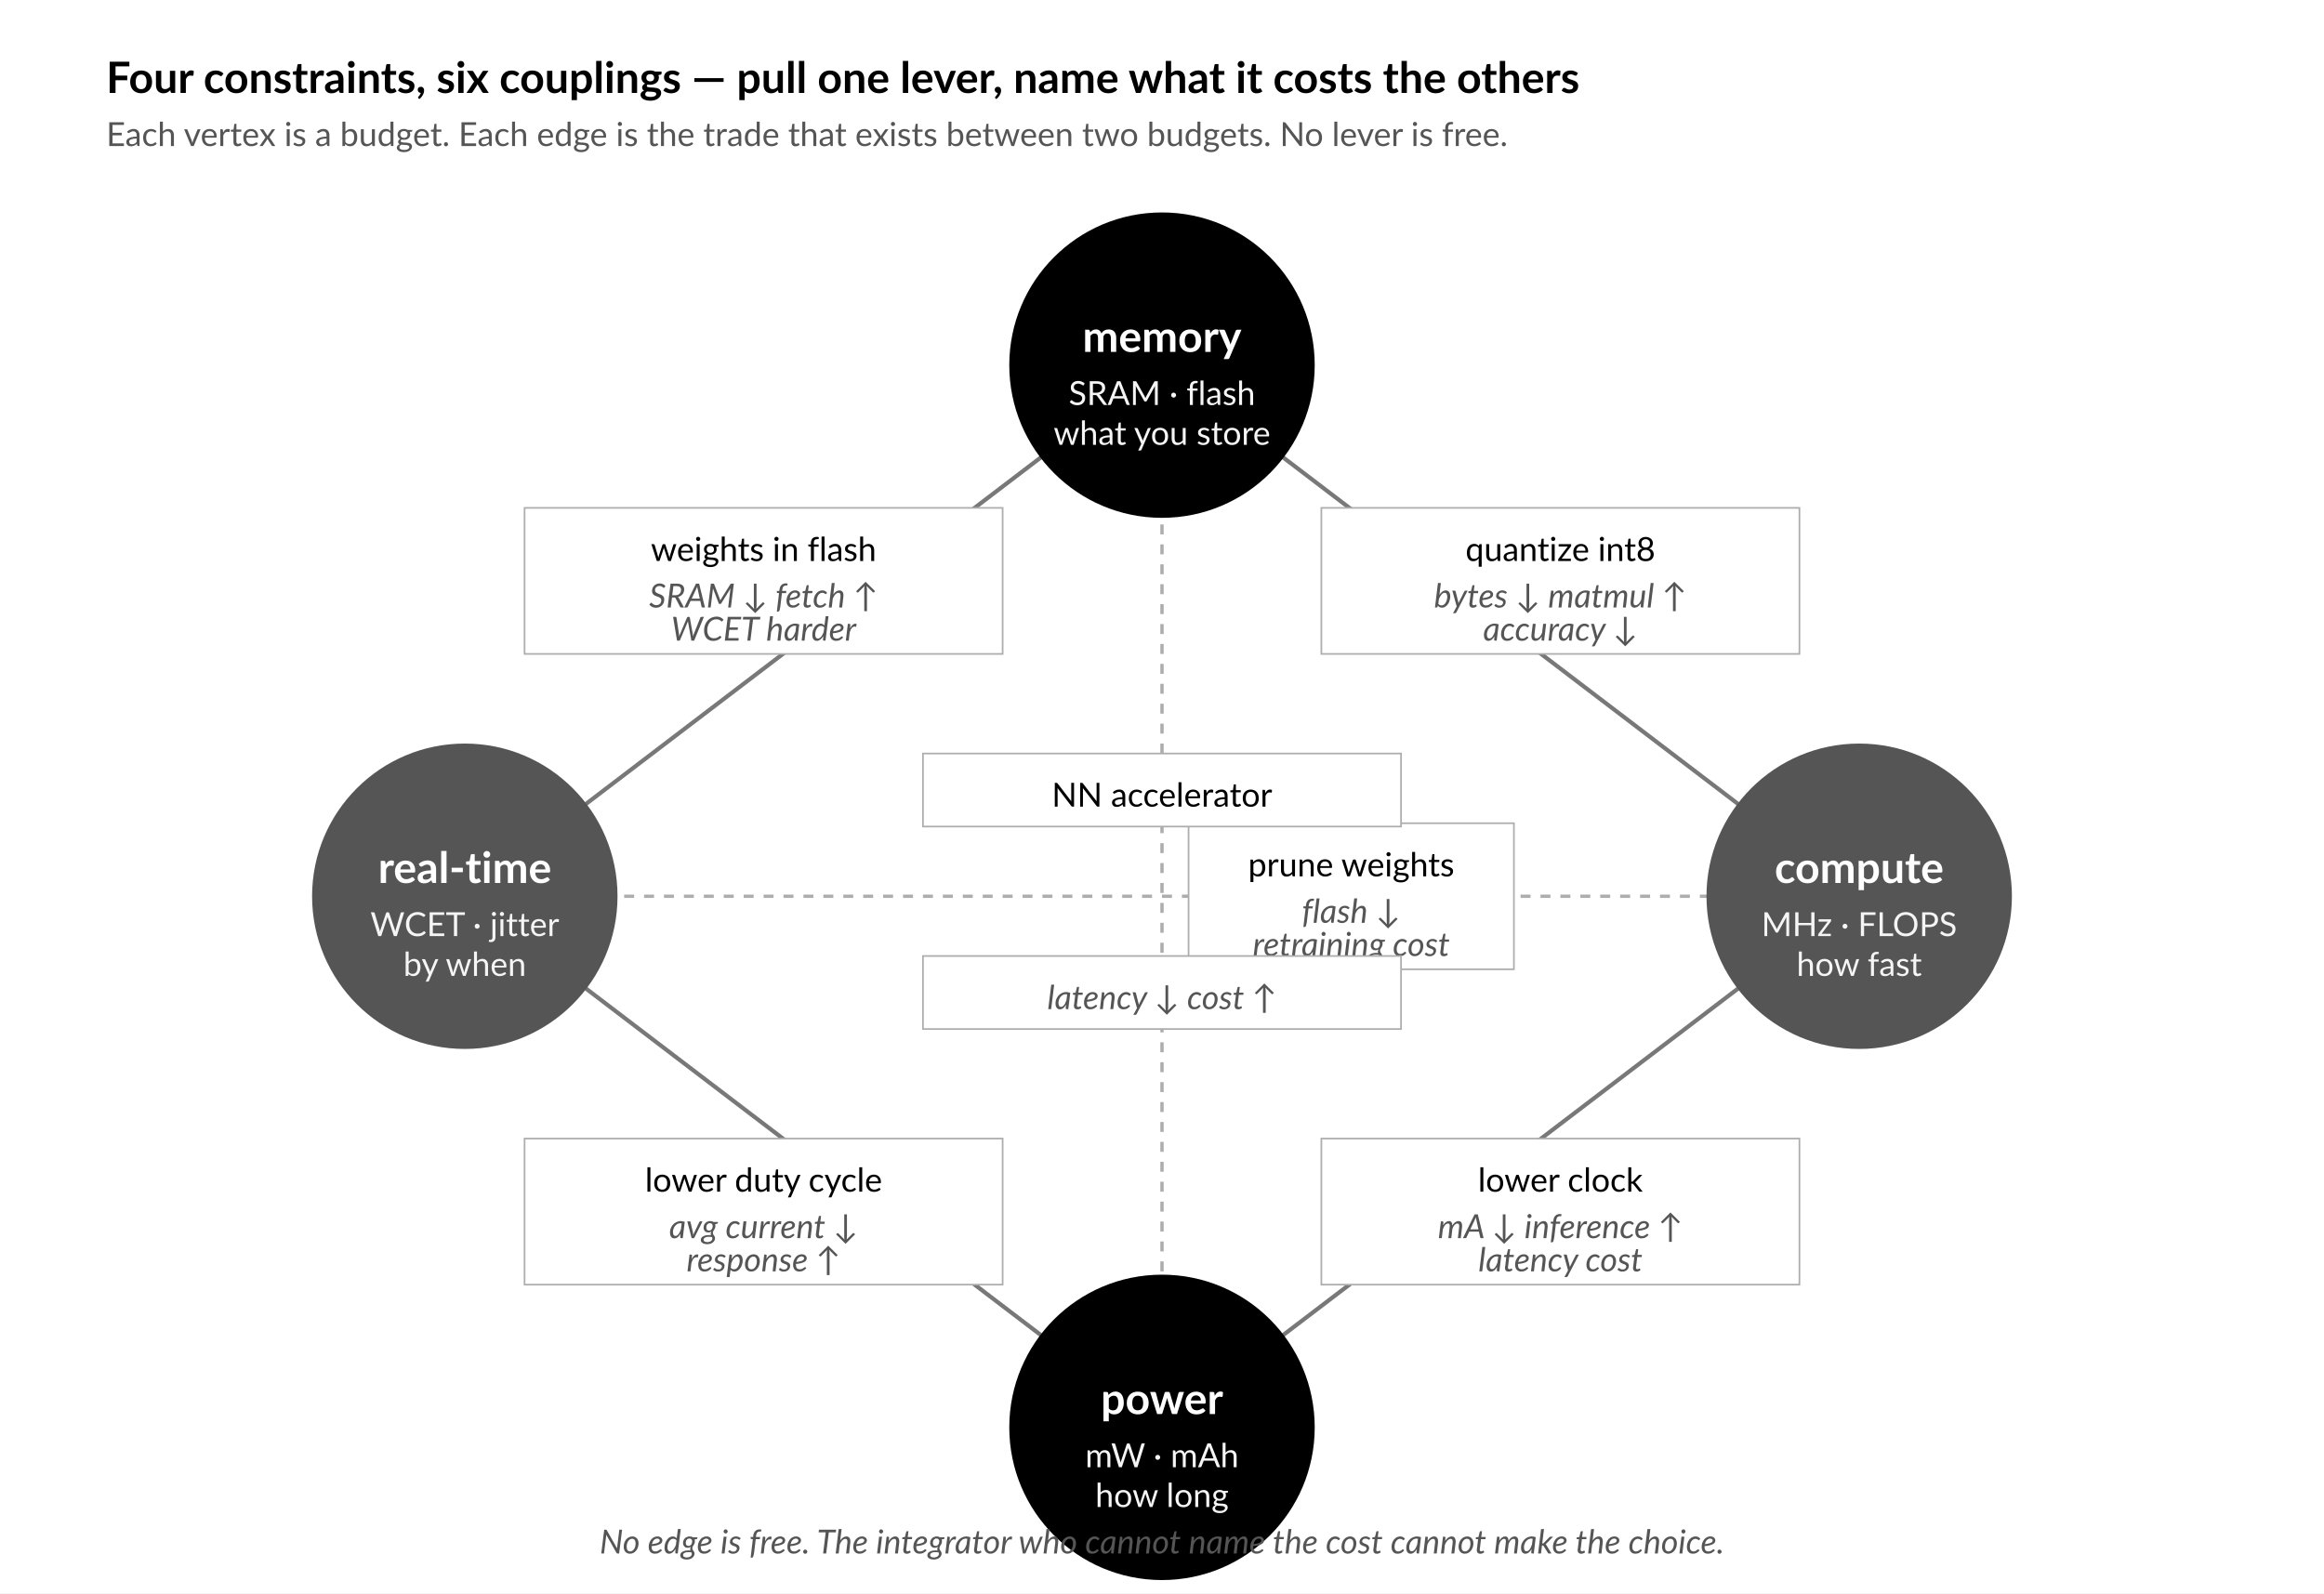
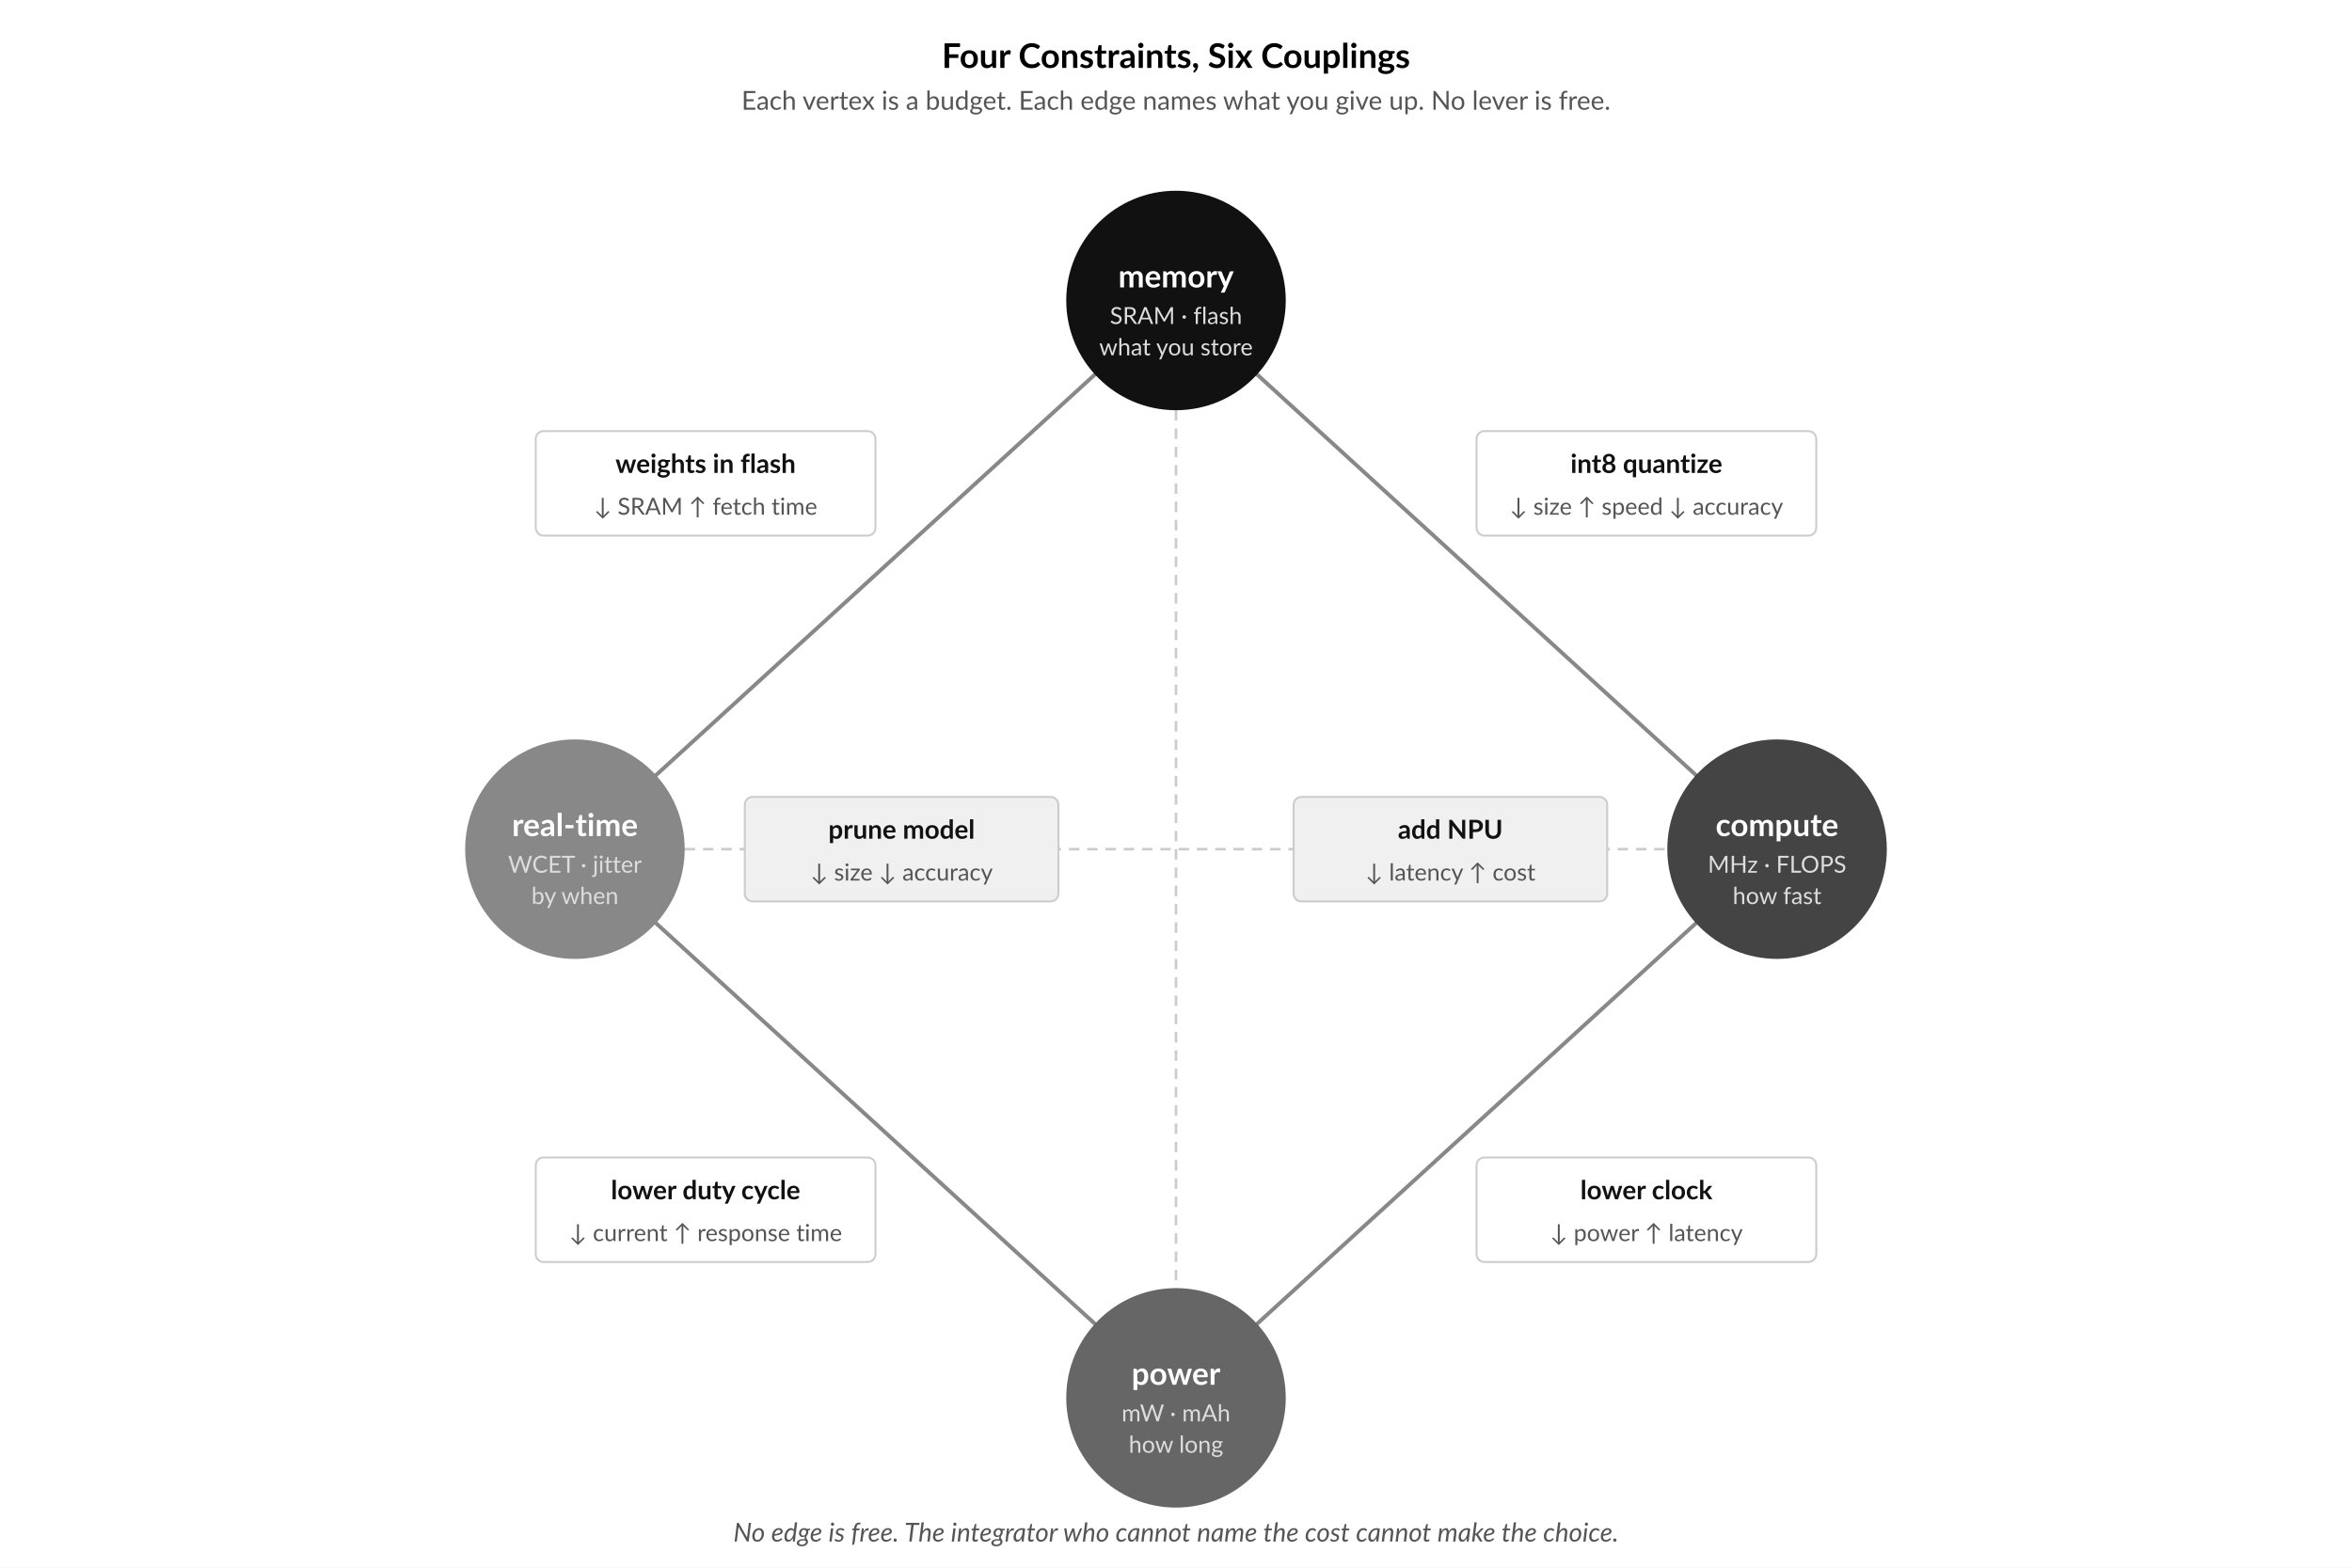
- <svg xmlns="http://www.w3.org/2000/svg" viewBox="0 0 700 480" role="img" aria-labelledby="t04 d04">
+ <svg xmlns="http://www.w3.org/2000/svg" viewBox="0 0 900 600" role="img" aria-labelledby="t04 d04">
  <defs>
    <style>
-       .ti { font-family: 'Real Head Pro', 'FF Real', Lato, sans-serif; font-size: 13px; font-weight: bold; fill: #000000; }
-       .lb { font-family: 'Real Head Pro', 'FF Real', Lato, sans-serif; font-size: 11px; fill: #000000; }
-       .sm { font-family: 'Real Head Pro', 'FF Real', Lato, sans-serif; font-size: 10px; fill: #555555; }
-       .cap { font-family: 'Real Head Pro', 'FF Real', Lato, sans-serif; font-size: 10px; font-style: italic; fill: #555555; }
-       .vx { font-family: 'Real Head Pro', 'FF Real', Lato, sans-serif; font-size: 13px; font-weight: bold; fill: #FFFFFF; }
-       .vxd { font-family: 'Real Head Pro', 'FF Real', Lato, sans-serif; font-size: 10px; fill: #F5F5F5; }
-       .edge-label { font-family: 'Real Head Pro', 'FF Real', Lato, sans-serif; font-size: 10px; fill: #000000; }
-       .edge-effect { font-family: 'Real Head Pro', 'FF Real', Lato, sans-serif; font-size: 10px; fill: #555555; font-style: italic; }
+       .ti  { font-family: Lato, 'Helvetica Neue', Arial, sans-serif; font-size: 13px; font-weight: bold; fill: #000000; }
+       .sub { font-family: Lato, 'Helvetica Neue', Arial, sans-serif; font-size: 10px; fill: #555555; }
+       .vx  { font-family: Lato, 'Helvetica Neue', Arial, sans-serif; font-size: 12px; font-weight: bold; fill: #FFFFFF; }
+       .vxd { font-family: Lato, 'Helvetica Neue', Arial, sans-serif; font-size: 9px;  fill: #DDDDDD; }
+       .el  { font-family: Lato, 'Helvetica Neue', Arial, sans-serif; font-size: 10px; font-weight: bold; fill: #111111; }
+       .ef  { font-family: Lato, 'Helvetica Neue', Arial, sans-serif; font-size: 9px;  fill: #555555; }
+       .cap { font-family: Lato, 'Helvetica Neue', Arial, sans-serif; font-size: 10px; font-style: italic; fill: #555555; }
    </style>
-     <marker id="ar4" markerWidth="6" markerHeight="5" refX="5" refY="2.5" orient="auto">
-       <polygon points="0 0, 6 2.5, 0 5" fill="#787878" />
-     </marker>
  </defs>
-   <rect width="700" height="480" fill="#FFFFFF" />
-   <text x="32" y="28" class="ti">Four constraints, six couplings — pull one lever, name what it costs the others</text>
-   <text x="32" y="44" class="sm">Each vertex is a budget. Each edge is the trade that exists between two budgets. No lever is free.</text>
-   <line x1="350" y1="110" x2="560" y2="270" stroke="#787878" stroke-width="1.25" />
-   <line x1="560" y1="270" x2="350" y2="430" stroke="#787878" stroke-width="1.25" />
-   <line x1="350" y1="430" x2="140" y2="270" stroke="#787878" stroke-width="1.25" />
-   <line x1="140" y1="270" x2="350" y2="110" stroke="#787878" stroke-width="1.25" />
-   <line x1="350" y1="110" x2="350" y2="430" stroke="#ADADAD" stroke-width="1" stroke-dasharray="3 3" />
-   <line x1="140" y1="270" x2="560" y2="270" stroke="#ADADAD" stroke-width="1" stroke-dasharray="3 3" />
-   <g transform="translate(470, 175)">
-     <rect x="-72" y="-22" width="144" height="44" fill="#FFFFFF" stroke="#ADADAD" stroke-width="0.5" />
-     <text x="0" y="-6" text-anchor="middle" class="edge-label">quantize int8</text>
-     <text x="0" y="8" text-anchor="middle" class="edge-effect">bytes ↓ matmul ↑</text>
-     <text x="0" y="18" text-anchor="middle" class="edge-effect">accuracy ↓</text>
-   </g>
-   <g transform="translate(470, 365)">
-     <rect x="-72" y="-22" width="144" height="44" fill="#FFFFFF" stroke="#ADADAD" stroke-width="0.5" />
-     <text x="0" y="-6" text-anchor="middle" class="edge-label">lower clock</text>
-     <text x="0" y="8" text-anchor="middle" class="edge-effect">mA ↓ inference ↑</text>
-     <text x="0" y="18" text-anchor="middle" class="edge-effect">latency cost</text>
-   </g>
-   <g transform="translate(230, 365)">
-     <rect x="-72" y="-22" width="144" height="44" fill="#FFFFFF" stroke="#ADADAD" stroke-width="0.5" />
-     <text x="0" y="-6" text-anchor="middle" class="edge-label">lower duty cycle</text>
-     <text x="0" y="8" text-anchor="middle" class="edge-effect">avg current ↓</text>
-     <text x="0" y="18" text-anchor="middle" class="edge-effect">response ↑</text>
-   </g>
-   <g transform="translate(230, 175)">
-     <rect x="-72" y="-22" width="144" height="44" fill="#FFFFFF" stroke="#ADADAD" stroke-width="0.5" />
-     <text x="0" y="-6" text-anchor="middle" class="edge-label">weights in flash</text>
-     <text x="0" y="8" text-anchor="middle" class="edge-effect">SRAM ↓ fetch ↑</text>
-     <text x="0" y="18" text-anchor="middle" class="edge-effect">WCET harder</text>
-   </g>
-   <g transform="translate(360, 270)">
-     <rect x="-2" y="-22" width="98" height="44" fill="#FFFFFF" stroke="#ADADAD" stroke-width="0.5" />
-     <text x="47" y="-6" text-anchor="middle" class="edge-label">prune weights</text>
-     <text x="47" y="8" text-anchor="middle" class="edge-effect">flash ↓</text>
-     <text x="47" y="18" text-anchor="middle" class="edge-effect">retraining cost</text>
-   </g>
-   <g transform="translate(350, 245)">
-     <rect x="-72" y="-18" width="144" height="22" fill="#FFFFFF" stroke="#ADADAD" stroke-width="0.5" />
-     <text x="0" y="-2" text-anchor="middle" class="edge-label">NN accelerator</text>
-   </g>
-   <g transform="translate(350, 290)">
-     <rect x="-72" y="-2" width="144" height="22" fill="#FFFFFF" stroke="#ADADAD" stroke-width="0.5" />
-     <text x="0" y="14" text-anchor="middle" class="edge-effect">latency ↓ cost ↑</text>
-   </g>
-   <circle cx="350" cy="110" r="46" fill="#000000" />
-   <text x="350" y="106" text-anchor="middle" class="vx">memory</text>
-   <text x="350" y="122" text-anchor="middle" class="vxd">SRAM · flash</text>
-   <text x="350" y="134" text-anchor="middle" class="vxd">what you store</text>
-   <circle cx="560" cy="270" r="46" fill="#555555" />
-   <text x="560" y="266" text-anchor="middle" class="vx">compute</text>
-   <text x="560" y="282" text-anchor="middle" class="vxd">MHz · FLOPS</text>
-   <text x="560" y="294" text-anchor="middle" class="vxd">how fast</text>
-   <circle cx="350" cy="430" r="46" fill="#000000" />
-   <text x="350" y="426" text-anchor="middle" class="vx">power</text>
-   <text x="350" y="442" text-anchor="middle" class="vxd">mW · mAh</text>
-   <text x="350" y="454" text-anchor="middle" class="vxd">how long</text>
-   <circle cx="140" cy="270" r="46" fill="#555555" />
-   <text x="140" y="266" text-anchor="middle" class="vx">real-time</text>
-   <text x="140" y="282" text-anchor="middle" class="vxd">WCET · jitter</text>
-   <text x="140" y="294" text-anchor="middle" class="vxd">by when</text>
-   <text x="350" y="468" text-anchor="middle" class="cap">No edge is free. The integrator who cannot name the cost cannot make the choice.</text>
+   <rect width="900" height="600" fill="#FFFFFF" />
+   <text x="450" y="26" text-anchor="middle" class="ti">Four Constraints, Six Couplings</text>
+   <text x="450" y="42" text-anchor="middle" class="sub">Each vertex is a budget. Each edge names what you give up. No lever is free.</text>
+   <line x1="450" y1="115" x2="680" y2="325" stroke="#888888" stroke-width="1.5" />
+   <line x1="680" y1="325" x2="450" y2="535" stroke="#888888" stroke-width="1.5" />
+   <line x1="450" y1="535" x2="220" y2="325" stroke="#888888" stroke-width="1.5" />
+   <line x1="220" y1="325" x2="450" y2="115" stroke="#888888" stroke-width="1.5" />
+   <line x1="450" y1="115" x2="450" y2="535" stroke="#CCCCCC" stroke-width="1" stroke-dasharray="4 3" />
+   <line x1="220" y1="325" x2="680" y2="325" stroke="#CCCCCC" stroke-width="1" stroke-dasharray="4 3" />
+   <rect x="565" y="165" width="130" height="40" rx="3" fill="#FFFFFF" stroke="#CCCCCC" stroke-width="0.75" />
+   <text x="630" y="181" text-anchor="middle" class="el">int8 quantize</text>
+   <text x="630" y="197" text-anchor="middle" class="ef">↓ size  ↑ speed  ↓ accuracy</text>
+   <rect x="565" y="443" width="130" height="40" rx="3" fill="#FFFFFF" stroke="#CCCCCC" stroke-width="0.75" />
+   <text x="630" y="459" text-anchor="middle" class="el">lower clock</text>
+   <text x="630" y="475" text-anchor="middle" class="ef">↓ power  ↑ latency</text>
+   <rect x="205" y="443" width="130" height="40" rx="3" fill="#FFFFFF" stroke="#CCCCCC" stroke-width="0.75" />
+   <text x="270" y="459" text-anchor="middle" class="el">lower duty cycle</text>
+   <text x="270" y="475" text-anchor="middle" class="ef">↓ current  ↑ response time</text>
+   <rect x="205" y="165" width="130" height="40" rx="3" fill="#FFFFFF" stroke="#CCCCCC" stroke-width="0.75" />
+   <text x="270" y="181" text-anchor="middle" class="el">weights in flash</text>
+   <text x="270" y="197" text-anchor="middle" class="ef">↓ SRAM  ↑ fetch time</text>
+   <rect x="285" y="305" width="120" height="40" rx="3" fill="#F0F0F0" stroke="#CCCCCC" stroke-width="0.75" />
+   <text x="345" y="321" text-anchor="middle" class="el">prune model</text>
+   <text x="345" y="337" text-anchor="middle" class="ef">↓ size  ↓ accuracy</text>
+   <rect x="495" y="305" width="120" height="40" rx="3" fill="#F0F0F0" stroke="#CCCCCC" stroke-width="0.75" />
+   <text x="555" y="321" text-anchor="middle" class="el">add NPU</text>
+   <text x="555" y="337" text-anchor="middle" class="ef">↓ latency  ↑ cost</text>
+   <circle cx="450" cy="115" r="42" fill="#111111" />
+   <text x="450" y="110" text-anchor="middle" class="vx">memory</text>
+   <text x="450" y="124" text-anchor="middle" class="vxd">SRAM · flash</text>
+   <text x="450" y="136" text-anchor="middle" class="vxd">what you store</text>
+   <circle cx="680" cy="325" r="42" fill="#444444" />
+   <text x="680" y="320" text-anchor="middle" class="vx">compute</text>
+   <text x="680" y="334" text-anchor="middle" class="vxd">MHz · FLOPS</text>
+   <text x="680" y="346" text-anchor="middle" class="vxd">how fast</text>
+   <circle cx="450" cy="535" r="42" fill="#666666" />
+   <text x="450" y="530" text-anchor="middle" class="vx">power</text>
+   <text x="450" y="544" text-anchor="middle" class="vxd">mW · mAh</text>
+   <text x="450" y="556" text-anchor="middle" class="vxd">how long</text>
+   <circle cx="220" cy="325" r="42" fill="#888888" />
+   <text x="220" y="320" text-anchor="middle" class="vx">real-time</text>
+   <text x="220" y="334" text-anchor="middle" class="vxd">WCET · jitter</text>
+   <text x="220" y="346" text-anchor="middle" class="vxd">by when</text>
+   <text x="450" y="590" text-anchor="middle" class="cap">No edge is free. The integrator who cannot name the cost cannot make the choice.</text>
</svg>
